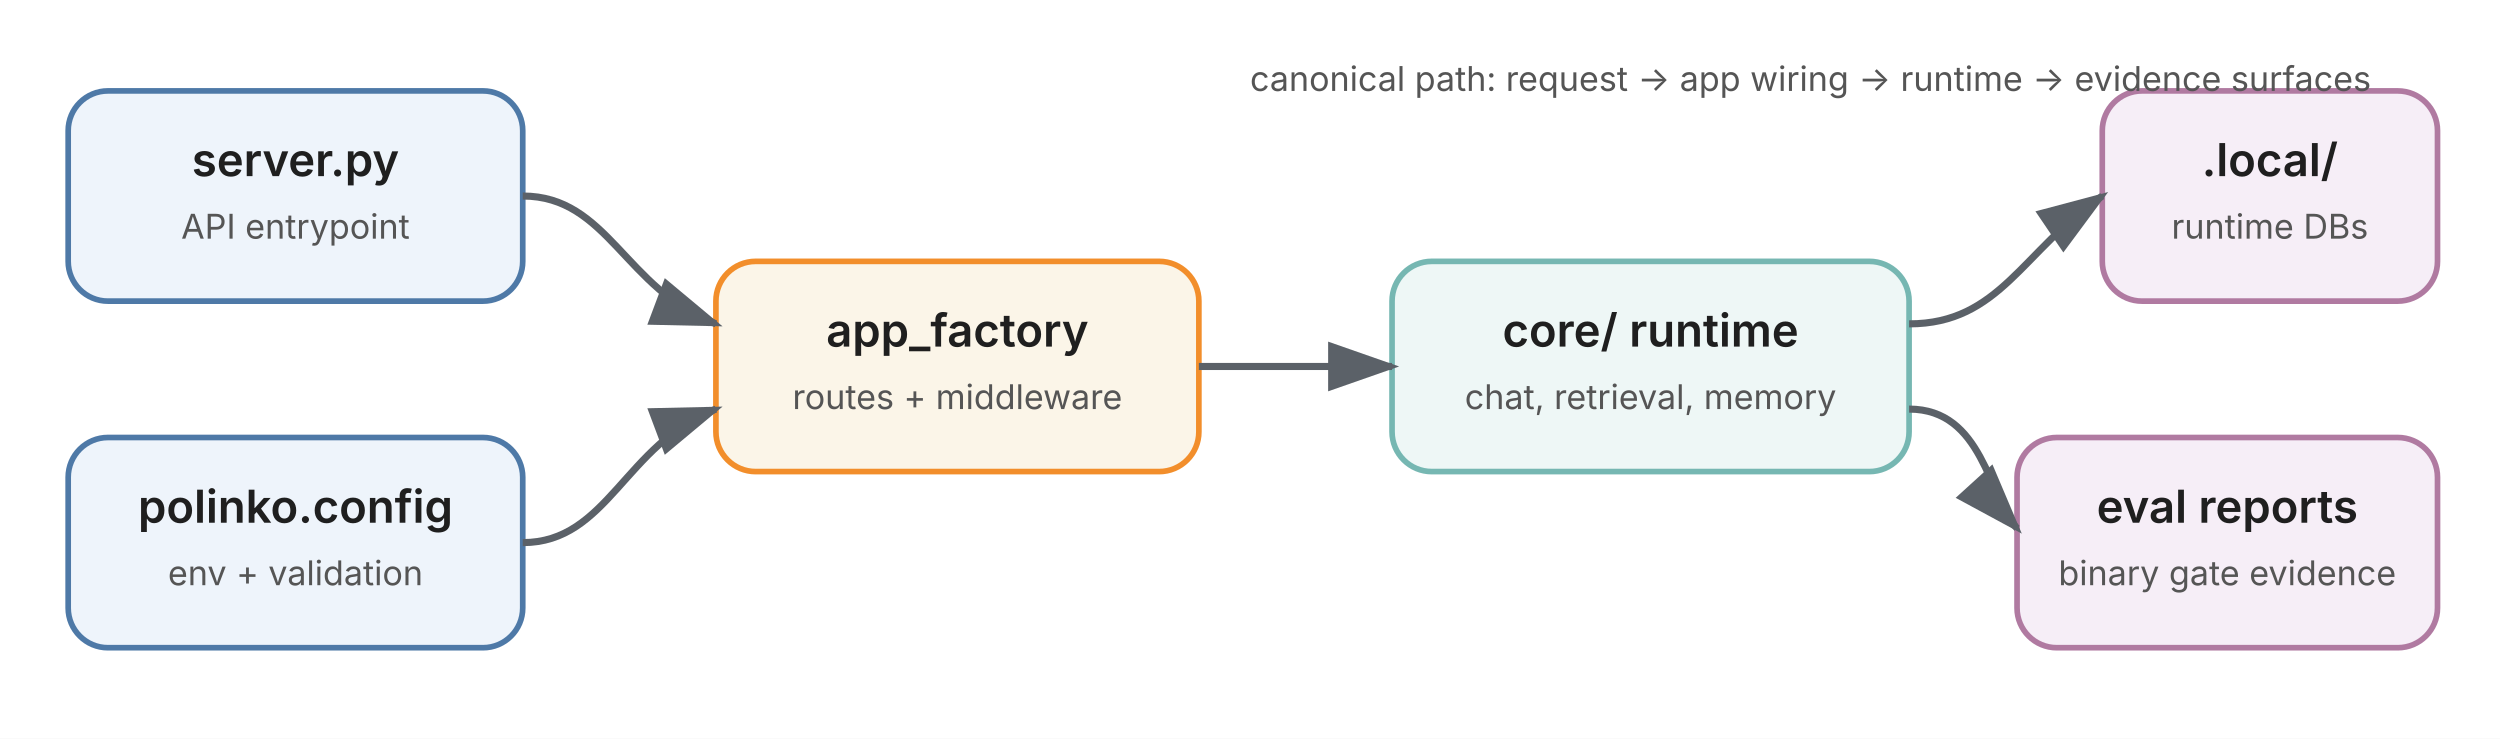
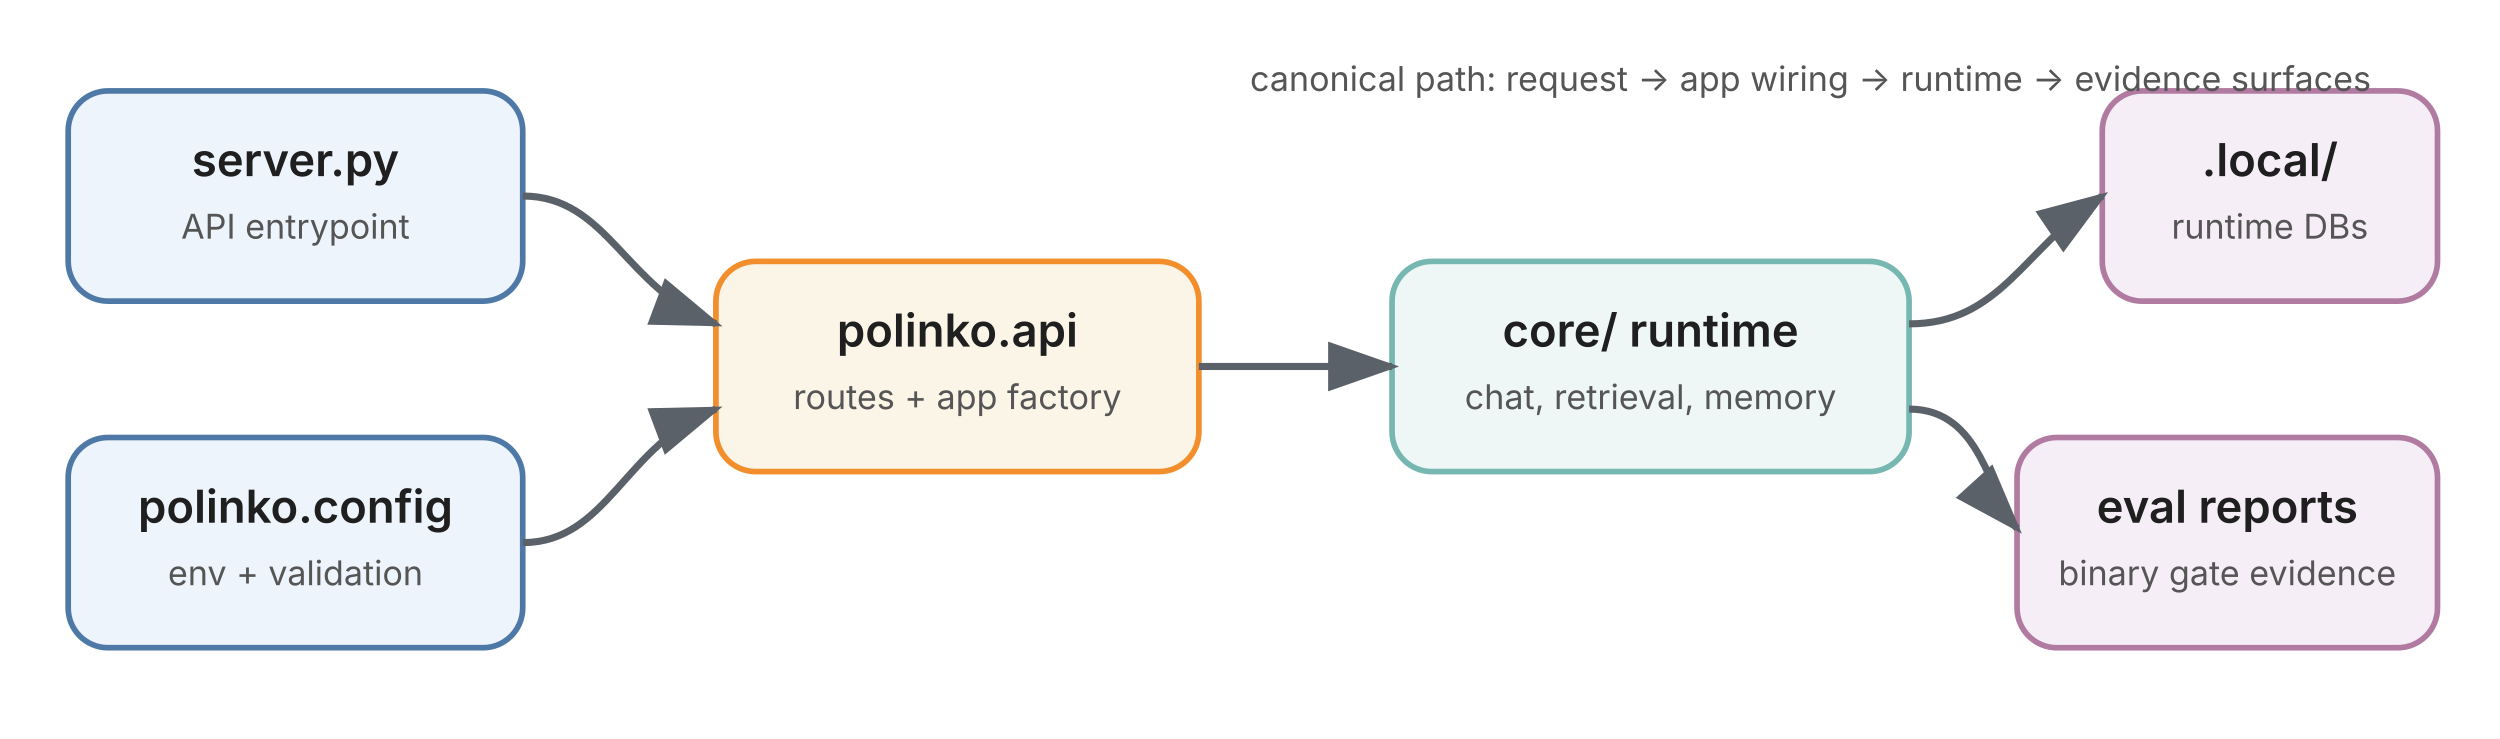
<svg xmlns="http://www.w3.org/2000/svg" width="880" height="260" viewBox="0 0 880 260" role="img" aria-labelledby="title desc">
  <defs>
    <style>
      .bg { fill: #ffffff; }
      .box { rx: 14; ry: 14; stroke-width: 2; }
      .label { font-family: -apple-system, BlinkMacSystemFont, "Segoe UI", sans-serif; font-size: 16px; fill: #1f1f1f; font-weight: 600; }
      .sub { font-family: -apple-system, BlinkMacSystemFont, "Segoe UI", sans-serif; font-size: 12px; fill: #555555; }
      .arrow { stroke: #5b6168; stroke-width: 2.5; fill: none; marker-end: url(#arrowhead); }
    </style>
    <marker id="arrowhead" markerWidth="10" markerHeight="7" refX="9" refY="3.5" orient="auto">
      <polygon points="0 0, 10 3.5, 0 7" fill="#5b6168" />
    </marker>
  </defs>
  <rect class="bg" width="880" height="260" />
  <rect class="box" x="24" y="32" width="160" height="74" fill="#eef4fb" stroke="#4e79a7" />
  <text class="label" x="104" y="62" text-anchor="middle">server.py</text>
  <text class="sub" x="104" y="84" text-anchor="middle">API entrypoint</text>
  <rect class="box" x="24" y="154" width="160" height="74" fill="#eef4fb" stroke="#4e79a7" />
  <text class="label" x="104" y="184" text-anchor="middle">polinko.config</text>
  <text class="sub" x="104" y="206" text-anchor="middle">env + validation</text>
  <rect class="box" x="252" y="92" width="170" height="74" fill="#fbf5e8" stroke="#f28e2b" />
-   <text class="label" x="337" y="122" text-anchor="middle">app_factory</text>
-   <text class="sub" x="337" y="144" text-anchor="middle">routes + middleware</text>
+   <text class="label" x="337" y="122" text-anchor="middle">polinko.api</text>
+   <text class="sub" x="337" y="144" text-anchor="middle">routes + app factory</text>
  <rect class="box" x="490" y="92" width="182" height="74" fill="#eef7f6" stroke="#76b7b2" />
  <text class="label" x="581" y="122" text-anchor="middle">core/ runtime</text>
  <text class="sub" x="581" y="144" text-anchor="middle">chat, retrieval, memory</text>
  <rect class="box" x="740" y="32" width="118" height="74" fill="#f6eef7" stroke="#b07aa1" />
  <text class="label" x="799" y="62" text-anchor="middle">.local/</text>
  <text class="sub" x="799" y="84" text-anchor="middle">runtime DBs</text>
  <rect class="box" x="710" y="154" width="148" height="74" fill="#f6eef7" stroke="#b07aa1" />
  <text class="label" x="784" y="184" text-anchor="middle">eval reports</text>
  <text class="sub" x="784" y="206" text-anchor="middle">binary gate evidence</text>
  <path class="arrow" d="M184 69 C214 69 220 102 252 114" />
  <path class="arrow" d="M184 191 C214 191 220 156 252 144" />
  <path class="arrow" d="M422 129 L490 129" />
  <path class="arrow" d="M672 114 C704 114 712 88 740 69" />
  <path class="arrow" d="M672 144 C698 144 700 175 710 186" />
  <text class="sub" x="440" y="32">canonical path: request → app wiring → runtime → evidence surfaces</text>
</svg>
